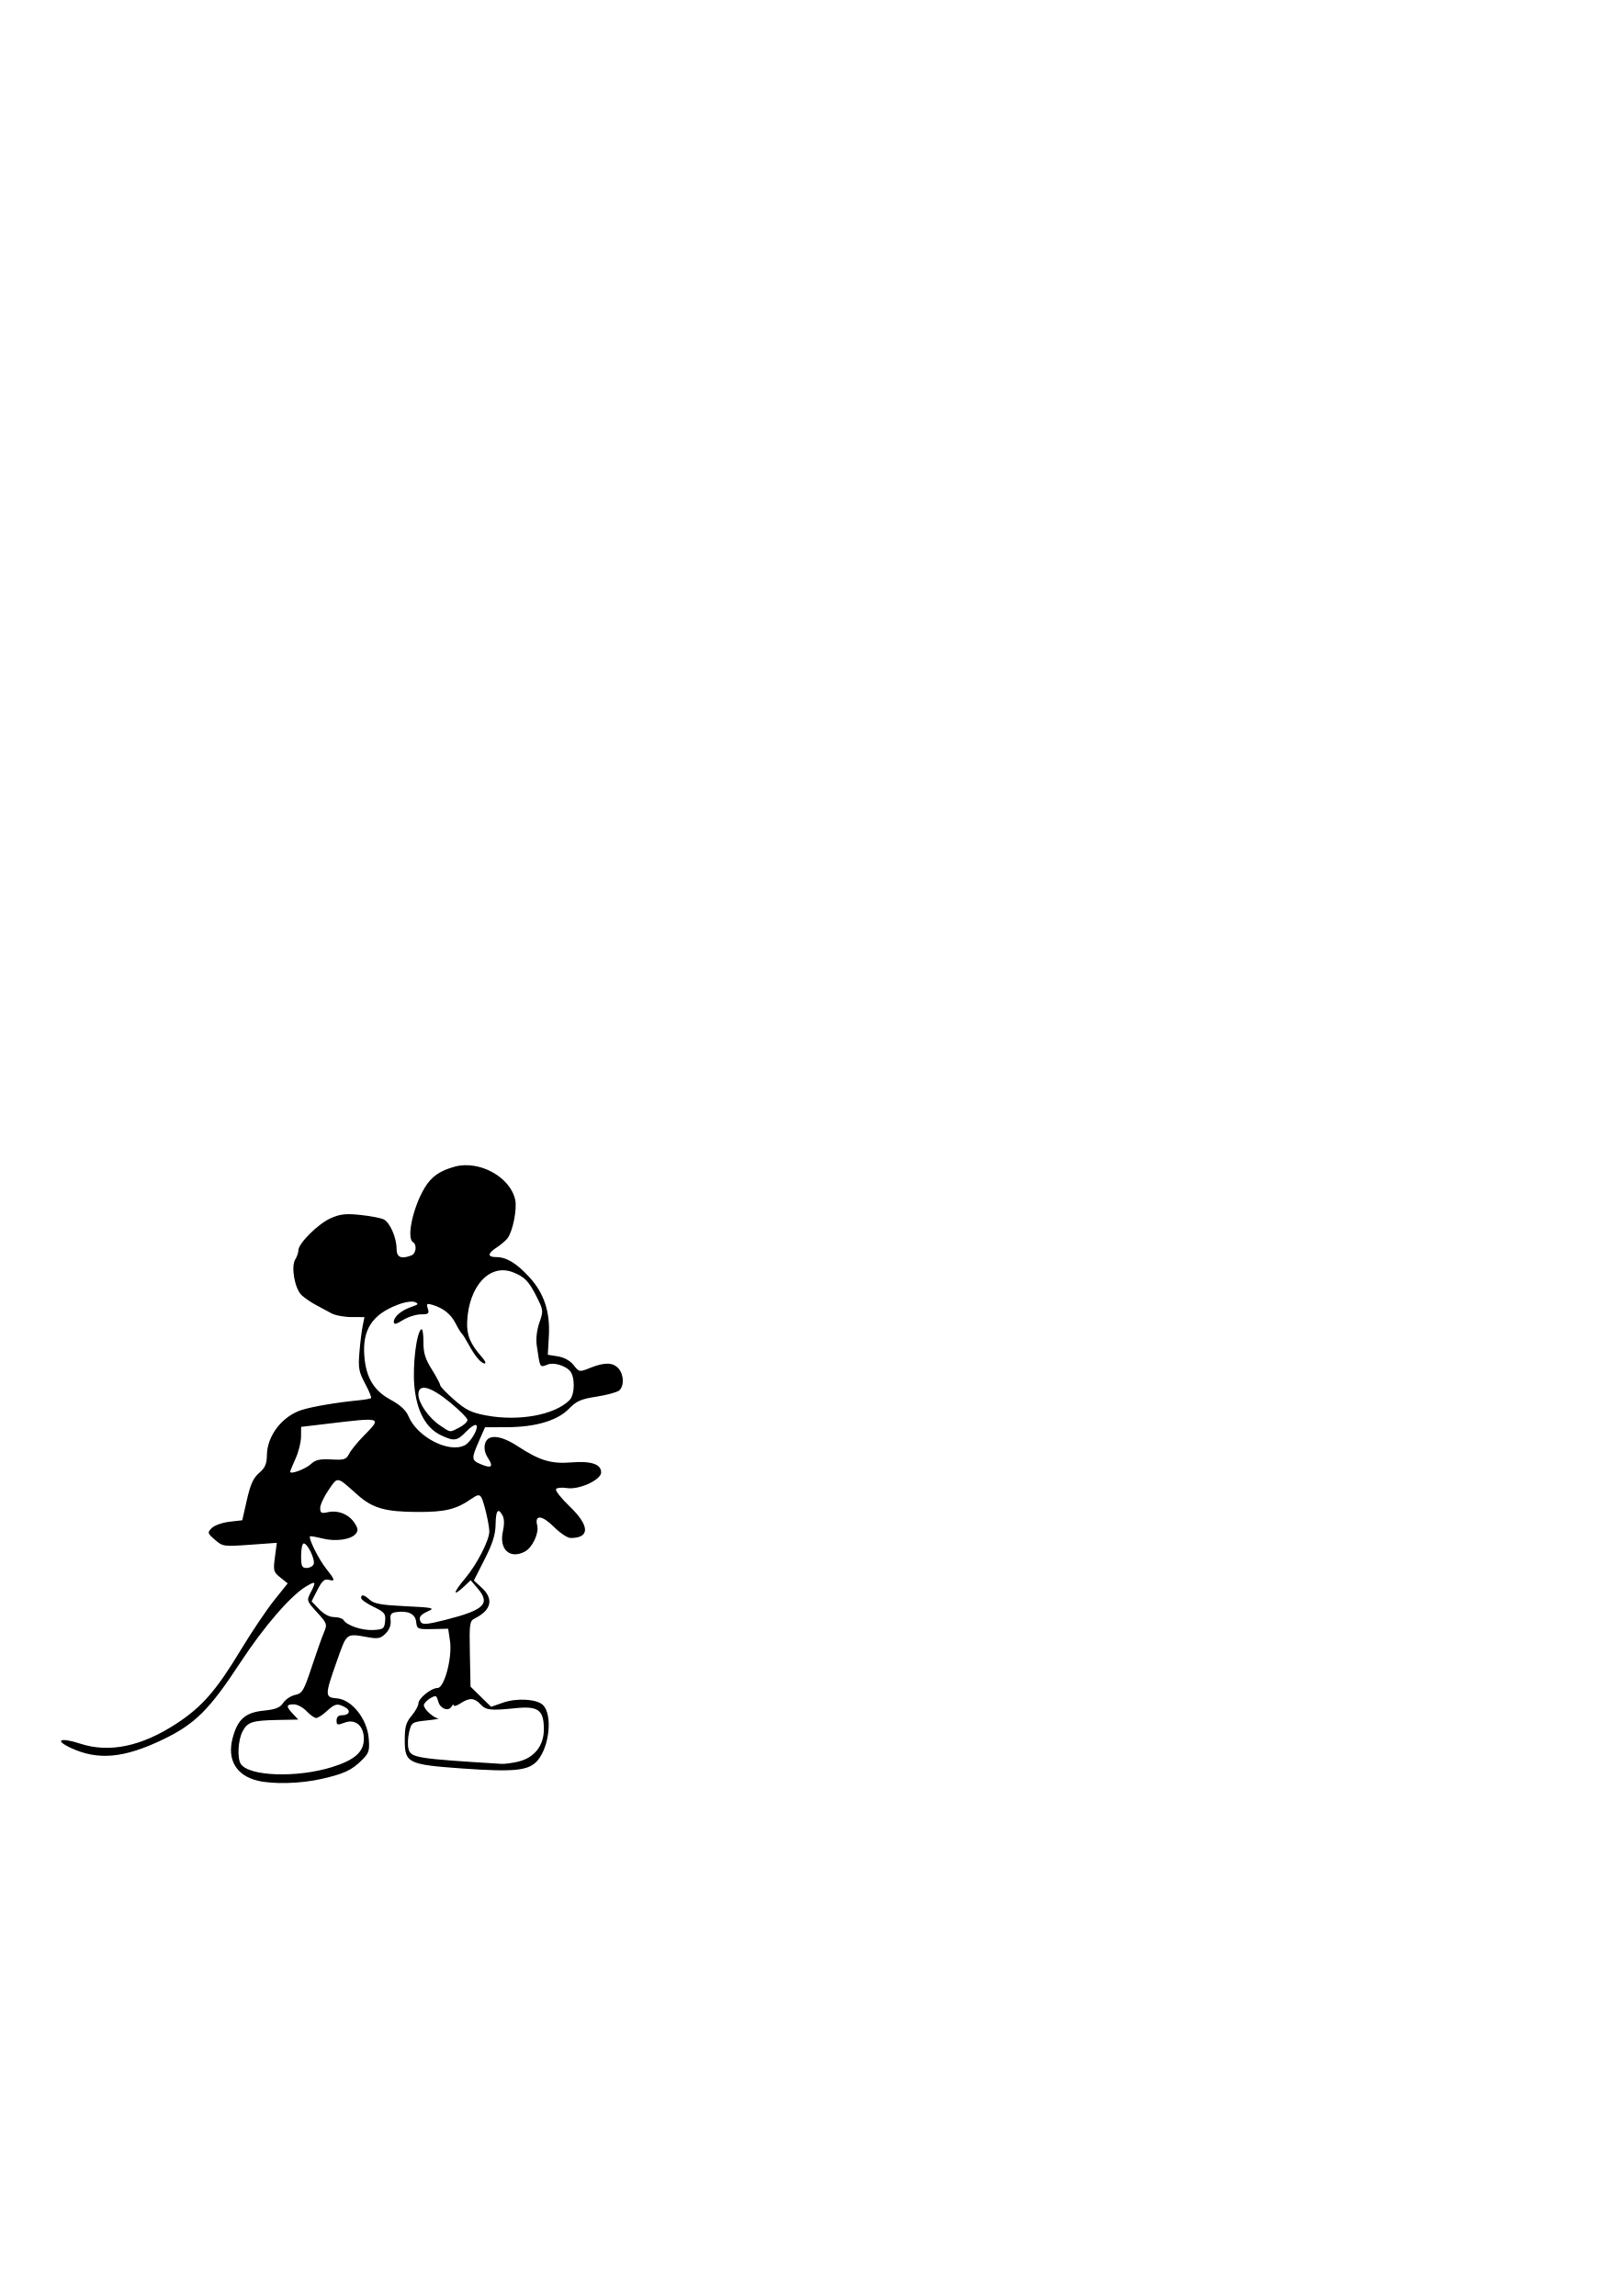
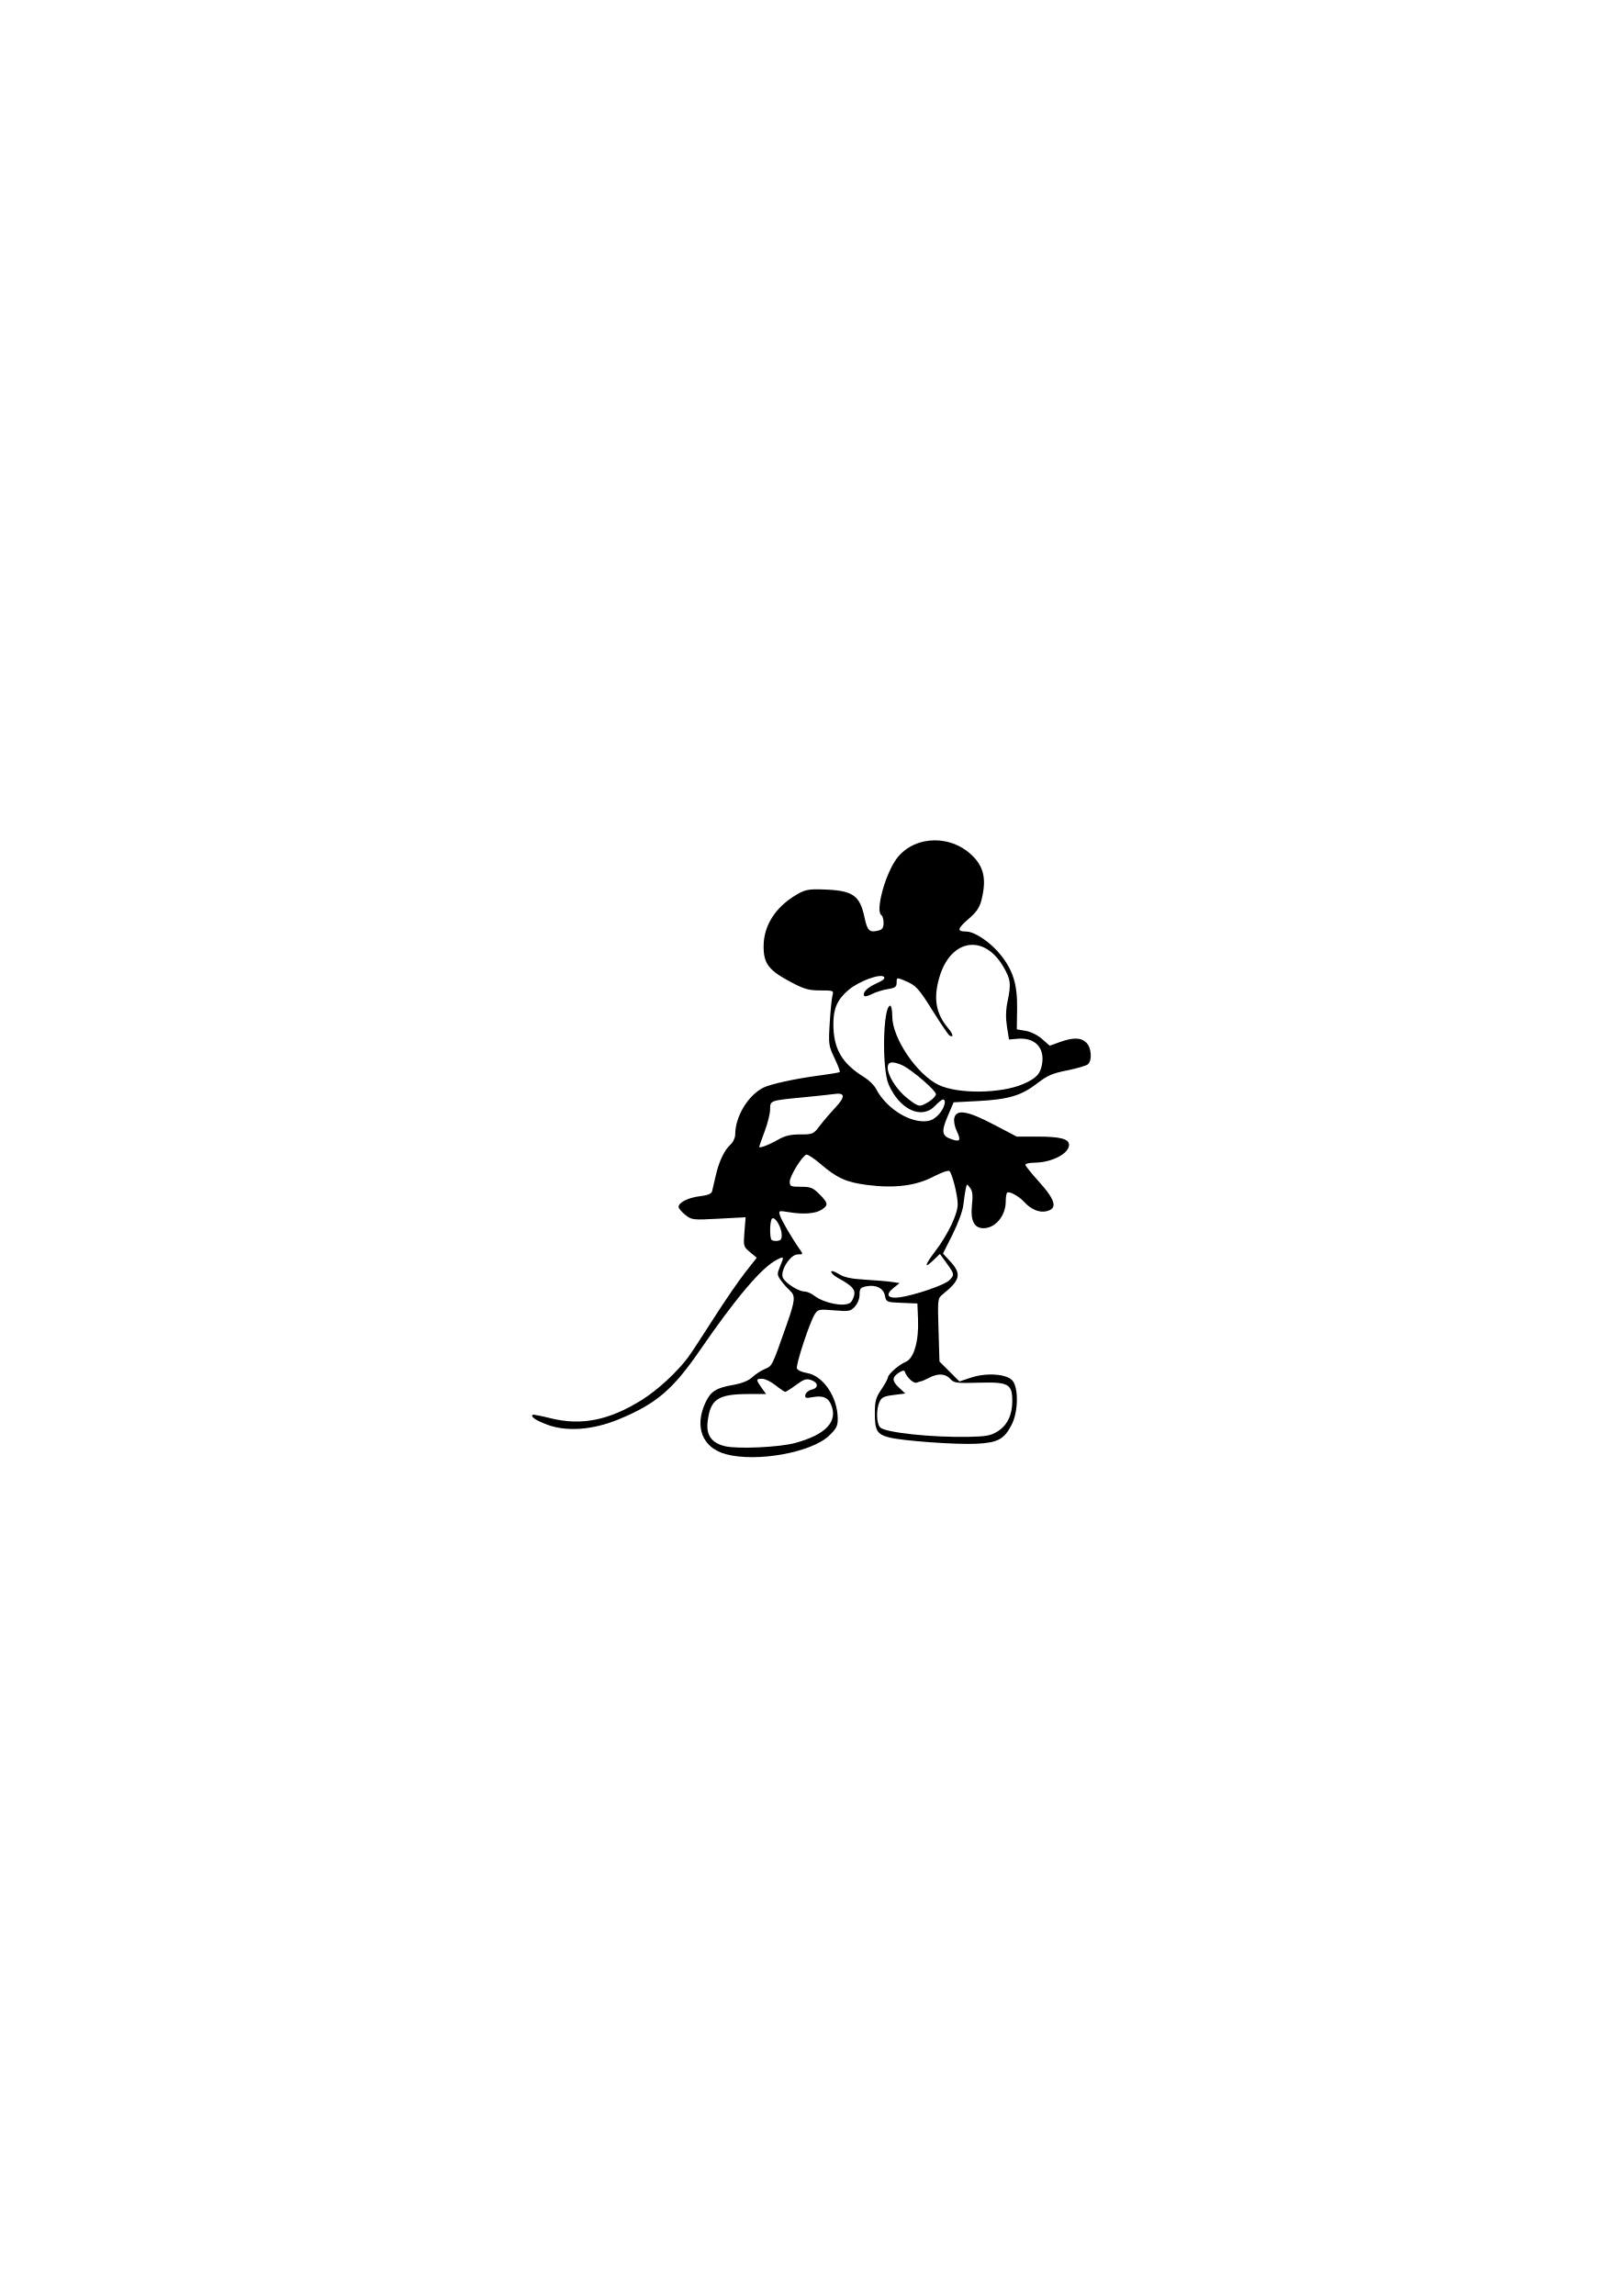
- <svg xmlns="http://www.w3.org/2000/svg" width="210mm" height="297mm" viewBox="0 0 210 297" version="1.1" id="svg1" xml:space="preserve">
+ <svg xmlns="http://www.w3.org/2000/svg" version="1.1" id="svg1" width="793.6" height="1122.133" viewBox="0 0 793.6 1122.133">
  <defs id="defs1" />
-   <g id="layer1">
-     <path style="fill:#000000" d="m 33.342,230.344 c -2.797,-0.66 -4.008,-2.731 -3.245,-5.55 0.65,-2.405 1.632,-3.27 3.987,-3.511 1.576,-0.162 2.135,-0.383 2.546,-1.01 0.289,-0.442 0.984,-0.904 1.545,-1.027 0.928,-0.204 1.119,-0.526 2.151,-3.647 0.623,-1.883 1.337,-3.899 1.587,-4.481 0.432,-1.005 0.386,-1.134 -0.913,-2.559 -1.337,-1.467 -1.355,-1.524 -0.83,-2.54 0.752,-1.454 0.686,-1.555 -0.543,-0.83 -2.008,1.185 -5.484,5.201 -8.541,9.867 -4.003,6.111 -5.861,7.96 -10.005,9.955 -5.047,2.429 -8.419,2.734 -11.948,1.08 -2.165,-1.015 -1.326,-1.38 1.241,-0.541 3.76,1.23 7.921,0.365 12.438,-2.586 3.299,-2.155 5.141,-4.259 8.284,-9.463 1.408,-2.331 3.359,-5.239 4.336,-6.461 l 1.776,-2.222 -0.95,-0.758 c -0.888,-0.708 -0.934,-0.88 -0.703,-2.622 l 0.247,-1.864 -3.486,0.25 c -3.394,0.243 -3.513,0.226 -4.515,-0.644 -0.979,-0.85 -0.999,-0.924 -0.416,-1.516 0.337,-0.343 1.364,-0.71 2.281,-0.816 l 1.668,-0.193 0.598,-2.637 c 0.456,-2.013 0.831,-2.837 1.583,-3.484 0.773,-0.665 0.989,-1.16 1.004,-2.302 0.032,-2.521 1.974,-5.038 4.51,-5.848 1.355,-0.433 4.552,-0.976 7.271,-1.236 0.845,-0.081 1.605,-0.216 1.69,-0.3 0.085,-0.085 -0.262,-0.928 -0.77,-1.874 -0.809,-1.506 -0.9,-2.006 -0.737,-4.014 0.103,-1.261 0.292,-2.809 0.421,-3.44 l 0.234,-1.147 -1.716,-0.005 c -0.944,-0.003 -2.113,-0.229 -2.598,-0.503 -0.485,-0.274 -1.376,-0.756 -1.981,-1.071 -0.604,-0.315 -1.428,-0.879 -1.829,-1.253 -0.895,-0.834 -1.406,-3.699 -0.825,-4.629 0.221,-0.354 0.402,-0.883 0.402,-1.176 0,-0.89 2.551,-3.428 4.166,-4.145 1.244,-0.552 1.95,-0.63 3.881,-0.429 1.298,0.135 2.651,0.398 3.007,0.583 0.8,0.417 1.646,2.368 1.646,3.797 0,1.1 0.589,1.363 1.911,0.856 0.619,-0.238 0.756,-1.386 0.205,-1.726 -0.86,-0.532 0.011,-4.536 1.536,-7.056 0.862,-1.425 1.966,-2.195 3.886,-2.708 3.172,-0.848 7.158,1.34 7.805,4.285 0.262,1.194 -0.311,4.083 -0.988,4.976 -0.232,0.306 -0.858,0.84 -1.391,1.187 -1.213,0.789 -1.239,1.256 -0.071,1.256 1.313,0 2.613,0.787 4.265,2.581 1.916,2.082 2.716,4.49 2.537,7.646 l -0.136,2.407 1.307,0.209 c 0.82,0.131 1.577,0.553 2.033,1.131 0.72,0.915 0.736,0.918 2.149,0.353 1.855,-0.742 2.928,-0.72 3.648,0.075 0.715,0.791 0.76,2.297 0.084,2.858 -0.275,0.228 -1.585,0.583 -2.91,0.789 -2.018,0.313 -2.599,0.567 -3.568,1.562 -1.501,1.541 -4.314,2.379 -8.028,2.392 l -2.834,0.01 -0.784,1.782 c -1.009,2.294 -0.99,2.491 0.29,3.021 1.355,0.561 1.617,0.301 0.86,-0.853 -0.378,-0.577 -0.515,-1.234 -0.374,-1.794 0.325,-1.295 1.975,-1.181 4.229,0.292 2.86,1.868 4.32,2.309 6.955,2.097 2.555,-0.205 3.841,0.228 3.841,1.294 0,0.968 -2.864,2.278 -4.426,2.025 -0.663,-0.108 -1.299,-0.044 -1.413,0.14 -0.114,0.185 0.677,1.186 1.757,2.224 2.616,2.513 2.666,4.096 0.131,4.096 -0.395,0 -1.36,-0.642 -2.145,-1.427 -1.54,-1.54 -2.533,-1.635 -2.174,-0.206 0.254,1.011 -0.616,2.867 -1.588,3.387 -1.936,1.036 -3.373,-0.282 -2.847,-2.612 0.193,-0.857 0.182,-1.633 -0.03,-2.028 -0.583,-1.09 -0.888,-0.715 -0.915,1.127 -0.02,1.324 -0.376,2.456 -1.419,4.512 l -1.393,2.745 0.999,0.916 c 1.599,1.465 1.286,2.903 -0.866,3.982 -0.687,0.344 -0.726,0.626 -0.647,4.6 l 0.085,4.233 1.328,1.303 1.328,1.303 1.562,-0.542 c 1.794,-0.623 4.372,-0.464 5.153,0.317 1.256,1.256 0.848,5.368 -0.714,7.183 -1.122,1.304 -2.971,1.5 -9.679,1.024 -7.09,-0.503 -7.486,-0.698 -7.486,-3.691 0,-1.706 0.159,-2.271 0.882,-3.13 0.485,-0.576 0.882,-1.292 0.882,-1.589 0,-0.673 1.645,-2.003 2.478,-2.003 0.882,0 1.929,-3.966 1.609,-6.096 l -0.235,-1.569 -2.014,0.04 c -1.946,0.039 -2.018,0.007 -2.126,-0.929 -0.119,-1.036 -1.037,-1.484 -2.587,-1.265 -0.671,0.095 -0.808,0.299 -0.719,1.065 0.071,0.609 -0.159,1.218 -0.644,1.702 -0.637,0.637 -0.984,0.714 -2.227,0.494 -2.919,-0.517 -2.772,-0.626 -4.064,3.03 -1.599,4.526 -1.598,4.737 0.007,4.87 1.91,0.159 3.887,2.644 4.095,5.147 0.134,1.615 0.044,1.913 -0.85,2.807 -1.349,1.349 -2.326,1.804 -5.317,2.478 -2.664,0.6 -6.164,0.694 -8.177,0.219 z m 9.614,-1.766 c 2.917,-0.912 4.101,-1.961 4.101,-3.631 0,-1.714 -1.09,-2.64 -2.487,-2.112 -0.927,0.35 -1.041,0.319 -1.041,-0.282 0,-0.433 0.246,-0.675 0.685,-0.675 0.982,0 1.219,-0.606 0.407,-1.041 -1.001,-0.536 -1.299,-0.471 -2.359,0.511 -0.523,0.485 -1.139,0.882 -1.368,0.882 -0.229,0 -0.789,-0.397 -1.245,-0.882 -0.456,-0.485 -1.198,-0.882 -1.649,-0.882 -1.003,0 -1.029,0.262 -0.123,1.227 l 0.698,0.743 -2.64,0.051 c -3.336,0.064 -3.932,0.261 -4.58,1.515 -0.57,1.103 -0.692,3.416 -0.22,4.161 1.027,1.62 7.267,1.839 11.821,0.415 z m 24.033,-0.693 c 2.102,-0.485 3.351,-2.049 3.351,-4.195 0,-2.477 -0.722,-3.025 -3.603,-2.733 -3.319,0.337 -3.87,0.277 -4.587,-0.492 -0.795,-0.853 -1.434,-0.886 -2.581,-0.135 -0.478,0.313 -0.872,0.432 -0.875,0.265 -0.003,-0.168 -0.146,-0.084 -0.317,0.187 -0.41,0.648 -1.456,0.233 -1.692,-0.671 -0.101,-0.387 -0.255,-0.704 -0.342,-0.704 -0.488,0 -1.523,0.794 -1.523,1.169 0,0.507 1.214,1.627 1.856,1.711 0.24,0.032 -0.436,0.151 -1.503,0.265 -1.879,0.201 -1.95,0.247 -2.255,1.482 -0.173,0.701 -0.212,1.684 -0.087,2.183 0.29,1.156 0.988,1.269 12.043,1.95 0.388,0.024 1.341,-0.103 2.117,-0.282 z M 49.807,209.697 c 0.094,-0.956 -0.064,-1.15 -1.499,-1.847 -0.882,-0.429 -1.604,-0.94 -1.604,-1.137 0,-0.525 0.385,-0.438 1.154,0.26 0.531,0.482 1.543,0.658 4.614,0.801 3.391,0.158 3.805,0.24 2.998,0.596 -1.134,0.5 -1.399,0.875 -1.035,1.464 0.217,0.351 0.901,0.286 3.215,-0.305 5.046,-1.288 5.833,-2.084 4.077,-4.123 l -0.852,-0.99 -0.846,0.794 c -1.53,1.435 -1.446,0.829 0.147,-1.058 1.494,-1.771 3.109,-4.912 3.109,-6.045 0,-0.874 -0.704,-3.882 -1.033,-4.412 -0.253,-0.407 -0.477,-0.372 -1.312,0.203 -1.978,1.364 -3.376,1.7 -7.004,1.682 -4.149,-0.02 -5.765,-0.489 -7.731,-2.245 -2.688,-2.4 -2.491,-2.367 -3.704,-0.604 -0.598,0.87 -1.088,1.923 -1.088,2.34 0,0.649 0.144,0.727 0.997,0.539 1.316,-0.289 2.707,0.271 3.436,1.384 0.47,0.717 0.502,1.004 0.159,1.418 -0.625,0.753 -2.622,1.028 -4.325,0.596 -0.814,-0.207 -1.527,-0.329 -1.584,-0.271 -0.235,0.235 1.115,2.946 2.063,4.144 1.2,1.516 1.243,1.706 0.337,1.469 -0.524,-0.137 -0.855,0.164 -1.439,1.308 l -0.758,1.486 0.976,1.018 c 0.613,0.64 1.337,1.018 1.947,1.018 0.534,0 1.079,0.174 1.211,0.388 0.436,0.705 2.426,1.367 3.859,1.283 1.291,-0.076 1.42,-0.174 1.516,-1.151 z m -9.24,-7.367 c 0.224,-0.582 -0.778,-2.678 -1.28,-2.678 -0.189,0 -0.344,0.714 -0.344,1.587 0,1.36 0.102,1.587 0.717,1.587 0.394,0 0.803,-0.224 0.907,-0.497 z m -0.35,-12.95 c 0.586,-0.547 1.146,-0.673 2.626,-0.591 1.673,0.092 1.928,0.012 2.305,-0.727 0.233,-0.457 1.075,-1.495 1.872,-2.306 2.41,-2.455 2.464,-2.437 -4.637,-1.591 l -3.44,0.409 -0.008,1.278 c -0.004,0.703 -0.322,1.97 -0.706,2.815 -0.384,0.846 -0.698,1.617 -0.698,1.714 0,0.39 1.989,-0.351 2.685,-1 z m 19.912,-2.438 c 0.809,-0.433 1.868,-2.341 1.444,-2.603 -0.164,-0.101 -0.748,0.287 -1.299,0.862 -1.158,1.209 -1.542,1.262 -3.245,0.454 -1.967,-0.933 -3.151,-3.14 -3.441,-6.41 -0.239,-2.699 0.284,-6.919 0.905,-7.302 0.157,-0.097 0.279,0.635 0.271,1.626 -0.011,1.417 0.22,2.178 1.078,3.56 0.601,0.967 1.092,1.893 1.092,2.059 0,0.166 0.815,1.015 1.81,1.886 1.498,1.31 2.205,1.658 4.098,2.015 4.249,0.802 8.884,-0.043 10.811,-1.97 0.731,-0.731 0.739,-3.115 0.012,-3.841 -0.67,-0.67 -2.07,-1.059 -2.8,-0.779 -1.077,0.413 -1.004,0.536 -1.441,-2.422 -0.13,-0.877 -0.002,-2.005 0.336,-2.981 0.524,-1.512 0.513,-1.634 -0.317,-3.285 -1.044,-2.078 -1.555,-2.616 -3.061,-3.222 -3.003,-1.209 -5.75,1.725 -5.962,6.37 -0.08,1.752 0.39,2.875 1.931,4.617 0.386,0.437 0.54,0.794 0.342,0.794 -0.469,0 -1.259,-0.932 -2.093,-2.469 -0.368,-0.679 -0.766,-1.314 -0.885,-1.411 -0.118,-0.097 -0.479,-0.691 -0.801,-1.32 -0.61,-1.19 -1.575,-1.96 -2.987,-2.383 -0.724,-0.217 -0.799,-0.154 -0.594,0.492 0.205,0.647 0.092,0.74 -0.894,0.74 -0.621,0 -1.663,0.33 -2.317,0.734 -0.921,0.569 -1.188,0.621 -1.188,0.231 0,-0.664 0.981,-1.493 2.293,-1.937 0.892,-0.301 0.959,-0.399 0.428,-0.618 -0.363,-0.15 -1.305,-0.003 -2.219,0.346 -3.316,1.266 -4.596,3.254 -4.31,6.694 0.229,2.765 1.236,4.422 3.4,5.599 1.254,0.682 1.981,1.354 2.307,2.133 1.131,2.707 5.263,4.826 7.294,3.74 z m -0.708,-2.292 c 0.572,-0.296 1.039,-0.733 1.036,-0.97 -0.003,-0.238 -1.023,-1.265 -2.267,-2.284 -2.539,-2.078 -4.078,-2.464 -4.078,-1.022 0,1.113 1.333,3.028 2.795,4.013 1.413,0.952 1.222,0.932 2.515,0.264 z" id="path1" />
+   <g id="g1">
+     <path style="fill:#000000" d="m 354.933,711.026 c -11.605,-3.122 -15.612,-13.46 -9.886,-25.506 2.494,-5.247 5.138,-6.907 13.293,-8.343 4.411,-0.777 7.579,-2.048 9.467,-3.798 1.561,-1.447 4.345,-3.26 6.186,-4.029 3.579,-1.496 3.436,-1.204 10.522,-21.35 4.367,-12.416 4.543,-14.422 1.504,-17.168 -1.237,-1.118 -3.153,-3.301 -4.259,-4.853 -1.852,-2.598 -1.885,-3.122 -0.418,-6.632 2.143,-5.13 2.081,-5.254 -1.664,-3.317 -7.34,3.796 -19.786,18.476 -37.513,44.248 -13.251,19.265 -21.503,26.258 -39.862,33.78 -12.575,5.152 -25.353,6.073 -34.814,2.507 -5.55,-2.091 -8.065,-3.809 -7.056,-4.819 0.208,-0.208 4.216,0.57 8.907,1.728 14.982,3.7 28.523,0.971 44.444,-8.957 7.736,-4.824 17.48,-13.828 22.784,-21.051 1.508,-2.053 7.018,-10.453 12.246,-18.667 5.228,-8.213 12.131,-18.286 15.34,-22.383 l 5.836,-7.45 -3.289,-2.746 c -3.21,-2.68 -3.276,-2.918 -2.716,-9.894 l 0.574,-7.148 -13.119,0.701 c -12.75,0.682 -13.21,0.629 -16.352,-1.856 -1.778,-1.407 -3.26,-3.147 -3.292,-3.866 -0.098,-2.176 4.682,-4.588 10.447,-5.271 3.725,-0.441 5.59,-1.188 5.908,-2.366 0.256,-0.947 1.053,-4.361 1.77,-7.588 1.55,-6.972 4.211,-12.57 7.301,-15.365 1.236,-1.118 2.247,-3.31 2.247,-4.873 0,-8.683 6.165,-18.998 13.65,-22.838 3.551,-1.822 15.875,-4.493 27.949,-6.057 4.986,-0.646 9.271,-1.381 9.524,-1.633 0.252,-0.252 -0.901,-3.303 -2.563,-6.78 -2.901,-6.07 -2.995,-6.758 -2.348,-17.321 0.371,-6.05 0.981,-12.08 1.356,-13.4 0.655,-2.305 0.418,-2.4 -5.953,-2.4 -5.539,0 -7.828,-0.627 -13.855,-3.794 -11.467,-6.026 -13.907,-9.169 -13.877,-17.875 0.035,-10.046 5.752,-19.019 15.984,-25.085 4.143,-2.457 5.85,-2.817 12.478,-2.635 15.154,0.416 18.562,2.674 20.907,13.856 1.327,6.325 2.406,7.352 6.617,6.295 2.081,-0.522 2.664,-1.351 2.664,-3.785 0,-1.714 -0.48,-3.413 -1.067,-3.776 -2.831,-1.75 1.185,-17.851 6.569,-26.34 7.574,-11.939 25.412,-13.767 36.797,-3.771 6.696,5.879 8.229,12.159 5.557,22.769 -0.919,3.648 -2.441,5.864 -6.333,9.216 -5.502,4.739 -5.759,6.126 -1.137,6.126 4.211,0 12.092,5.382 17.033,11.633 6.011,7.605 8.055,14.464 7.87,26.413 l -0.151,9.779 4.317,0.729 c 2.515,0.425 5.873,2.096 8.045,4.003 l 3.728,3.273 4.986,-1.787 c 6.567,-2.354 10.38,-2.249 12.986,0.357 2.477,2.477 2.877,8.721 0.677,10.548 -0.801,0.665 -5.367,1.993 -10.146,2.952 -7.237,1.451 -9.688,2.518 -14.665,6.383 -7.624,5.92 -14.015,7.824 -28.879,8.603 l -11.946,0.626 -2.921,6.873 c -3.243,7.63 -2.868,9.588 2.157,11.263 3.97,1.323 4.462,0.449 2.304,-4.1 -1.067,-2.249 -1.562,-4.938 -1.186,-6.438 1.092,-4.352 6.504,-3.431 19.32,3.29 l 11.187,5.867 h 10.047 c 11.285,0 15.519,1.112 15.519,4.075 0,4.247 -8.411,8.592 -16.8,8.678 -2.493,0.026 -4.533,0.478 -4.533,1.006 0,0.528 2.871,4.127 6.379,7.998 8.621,9.513 9.605,13.652 3.522,14.815 -3.32,0.635 -7.302,-1.11 -10.435,-4.572 -2.563,-2.832 -7.47,-5.508 -8.398,-4.58 -0.368,0.368 -0.669,2.292 -0.669,4.277 0,7.007 -5.062,13.103 -10.879,13.103 -4.588,0 -6.463,-3.785 -5.634,-11.376 0.513,-4.694 0.287,-6.748 -0.917,-8.356 -1.568,-2.094 -1.606,-2.085 -2.148,0.533 -0.303,1.466 -0.816,4.964 -1.139,7.773 -0.336,2.925 -2.589,9.1 -5.273,14.452 l -4.685,9.345 3.604,3.932 c 5.582,6.091 4.87,9.096 -3.808,16.066 -2.396,1.924 -2.441,2.317 -1.987,17.385 l 0.464,15.417 4.876,4.876 4.876,4.876 5.564,-1.848 c 7.776,-2.583 17.72,-1.841 20.446,1.524 2.965,3.662 2.736,15.194 -0.425,21.381 -3.674,7.19 -6.703,8.855 -17.096,9.401 -9.879,0.518 -36.294,-1.388 -42.904,-3.097 -5.84,-1.509 -6.933,-3.349 -6.933,-11.659 0,-6.121 0.439,-7.751 3.181,-11.796 1.749,-2.582 3.189,-5.204 3.2,-5.828 0.027,-1.588 5.317,-6.223 8.777,-7.69 3.953,-1.676 6.383,-10.114 5.957,-20.683 l -0.315,-7.826 -7.609,-0.311 c -7.495,-0.306 -7.618,-0.358 -8.244,-3.484 -0.744,-3.721 -4.405,-5.54 -9.214,-4.578 -2.753,0.551 -3.2,1.116 -3.2,4.039 0,2.01 -0.943,4.411 -2.307,5.875 -2.138,2.295 -2.88,2.428 -10.118,1.816 -7.357,-0.622 -7.906,-0.516 -9.436,1.819 -2.459,3.752 -9.423,24.904 -8.765,26.619 0.317,0.827 2.472,1.806 4.789,2.177 8.043,1.286 15.149,11.811 15.164,22.46 0.005,3.476 -0.7,4.837 -4.261,8.224 -8.688,8.265 -35.442,13.062 -50.401,9.037 z m 33.838,-5.484 c 14.979,-4.072 21.008,-10.453 17.615,-18.643 -1.51,-3.645 -4.109,-4.696 -9.236,-3.734 -3.193,0.599 -3.679,0.428 -3.368,-1.185 0.2,-1.037 1.561,-2.168 3.024,-2.513 3.494,-0.825 3.401,-3.42 -0.168,-4.675 -2.375,-0.835 -3.564,-0.454 -7.41,2.374 -2.52,1.853 -4.901,3.369 -5.291,3.369 -0.39,0 -2.522,-1.44 -4.737,-3.2 -2.215,-1.76 -5.161,-3.2 -6.547,-3.2 -3.081,0 -3.112,0.439 -0.314,4.369 l 2.206,3.098 -8.339,0.006 c -15.304,0.011 -18.931,2.457 -20.239,13.651 -0.754,6.452 1.987,10.288 8.466,11.846 6.154,1.48 26.562,0.552 34.337,-1.562 z m 98.87,-5.586 c 4.813,-2.974 7.293,-8.036 7.293,-14.885 0,-8.428 -1.798,-9.413 -16.42,-9.002 -10.93,0.308 -12.091,0.152 -13.918,-1.867 -2.363,-2.611 -5.921,-2.813 -10.238,-0.581 -1.725,0.892 -3.501,1.673 -3.947,1.736 -0.446,0.063 -1.486,0.373 -2.311,0.69 -1.405,0.539 -4.772,-2.596 -5.665,-5.273 -0.281,-0.842 -1.091,-0.766 -2.73,0.258 -3.643,2.275 -3.709,4.127 -0.261,7.348 l 3.189,2.979 -5.706,0.713 c -4.689,0.586 -5.921,1.186 -6.917,3.371 -1.705,3.742 -1.506,10.644 0.361,12.511 2.521,2.521 25.27,4.934 43.249,4.587 8.437,-0.163 10.808,-0.6 14.02,-2.585 z m -71.992,-62.916 c 0.687,-0.437 1.563,-2.046 1.947,-3.576 0.745,-2.967 -0.914,-4.778 -7.891,-8.614 -1.818,-0.999 -3.305,-2.359 -3.305,-3.02 0,-0.687 1.574,-0.23 3.669,1.064 2.748,1.699 6.028,2.404 13.067,2.81 5.169,0.298 11.039,0.794 13.045,1.102 l 3.648,0.56 -3.02,2.408 c -4.149,3.308 -2.751,5.341 3.12,4.536 7.2,-0.987 21.903,-6.008 24.139,-8.243 2.701,-2.701 2.647,-3.077 -1.224,-8.419 l -3.289,-4.541 -3.1,2.97 c -4.86,4.656 -4.468,2.665 0.856,-4.342 6.191,-8.148 10.957,-18.138 10.942,-22.933 -0.013,-4.269 -2.619,-14.793 -4.006,-16.18 -0.528,-0.528 -3.956,0.649 -7.936,2.723 -8.566,4.465 -18.959,5.761 -32.342,4.033 -10.252,-1.323 -14.709,-3.332 -22.773,-10.264 -3.156,-2.713 -6.276,-4.763 -6.933,-4.557 -2.05,0.643 -8.129,10.488 -8.129,13.165 0,2.351 0.417,2.546 5.44,2.546 4.764,0 5.89,0.45 9.067,3.627 4.291,4.291 4.454,5.382 1.129,7.561 -2.98,1.952 -8.924,2.414 -16,1.242 -5.063,-0.839 -5.149,-0.807 -4.409,1.624 0.714,2.346 6,11.375 9.726,16.613 1.643,2.31 1.604,2.4 -1.045,2.4 -3.729,0 -8.916,8.355 -7.19,11.581 1.415,2.644 7.656,6.552 10.464,6.552 1.172,0 3.275,0.888 4.674,1.974 4.783,3.712 14.401,5.672 17.659,3.599 z m -33.465,-33.684 c -0.259,-3.65 -3.203,-8.476 -4.631,-7.594 -1.176,0.727 -1.393,9.375 -0.264,10.505 0.416,0.416 1.736,0.615 2.933,0.443 1.673,-0.24 2.127,-1.018 1.961,-3.355 z m -1.728,-46.133 c 3.333,-1.911 6.058,-2.556 10.807,-2.556 6.089,0 6.475,-0.165 9.378,-4 1.665,-2.2 5.178,-6.312 7.807,-9.139 5.089,-5.472 4.808,-7.453 -0.931,-6.57 -1.494,0.23 -8.237,0.949 -14.984,1.599 -16.128,1.553 -16,1.506 -16,5.891 0,2 -1.2,6.825 -2.667,10.722 -1.467,3.897 -2.667,7.3 -2.667,7.563 0,0.877 4.746,-0.923 9.257,-3.51 z m 78.292,-12.074 c 2.879,-2.879 4.271,-7.549 2.251,-7.549 -0.477,0 -2.247,1.44 -3.933,3.2 -6.465,6.748 -17.206,1.738 -22.573,-10.529 -3.408,-7.791 -2.785,-38.538 0.781,-38.538 0.545,0 0.991,2.377 0.991,5.283 0,10.627 12.096,28.437 22.745,33.49 9.409,4.465 30.299,4.239 41.19,-0.447 6.468,-2.782 8.51,-4.955 9.314,-9.91 1.301,-8.016 -3.614,-12.99 -12.095,-12.243 l -4.087,0.36 -0.99,-6.247 c -0.681,-4.295 -0.597,-8.148 0.267,-12.331 1.813,-8.776 1.597,-10.659 -1.92,-16.792 -9.443,-16.465 -25.862,-13.903 -31.388,4.897 -3.033,10.32 -1.781,17.736 4.193,24.836 2.568,3.052 2.944,5.012 0.694,3.621 -0.56,-0.346 -4.016,-5.418 -7.679,-11.269 -7.495,-11.974 -8.579,-13.161 -14.15,-15.488 -3.926,-1.64 -3.961,-1.632 -3.961,0.89 0,2.155 -0.671,2.652 -4.379,3.245 -2.408,0.385 -5.813,1.442 -7.566,2.348 -1.753,0.906 -3.442,1.393 -3.753,1.082 -1.394,-1.394 1.143,-4.146 5.665,-6.146 3.364,-1.488 4.579,-2.526 3.833,-3.272 -1.769,-1.769 -12.381,2.159 -17.372,6.431 -5.412,4.633 -7.362,9.002 -7.362,16.502 0,12.314 4.078,19.336 15.226,26.216 2.214,1.367 4.743,3.872 5.62,5.567 4.54,8.78 14.915,15.88 23.236,15.901 3.098,0.008 4.834,-0.741 7.2,-3.108 z m -4.615,-6.47 c 1.907,-1.163 3.467,-2.823 3.467,-3.69 0,-1.732 -11.098,-11.386 -16.006,-13.925 -1.698,-0.878 -4.072,-1.597 -5.274,-1.597 -5.563,0 -0.393,11.738 7.95,18.049 5.076,3.84 5.409,3.879 9.863,1.163 z" id="path1" />
  </g>
</svg>
